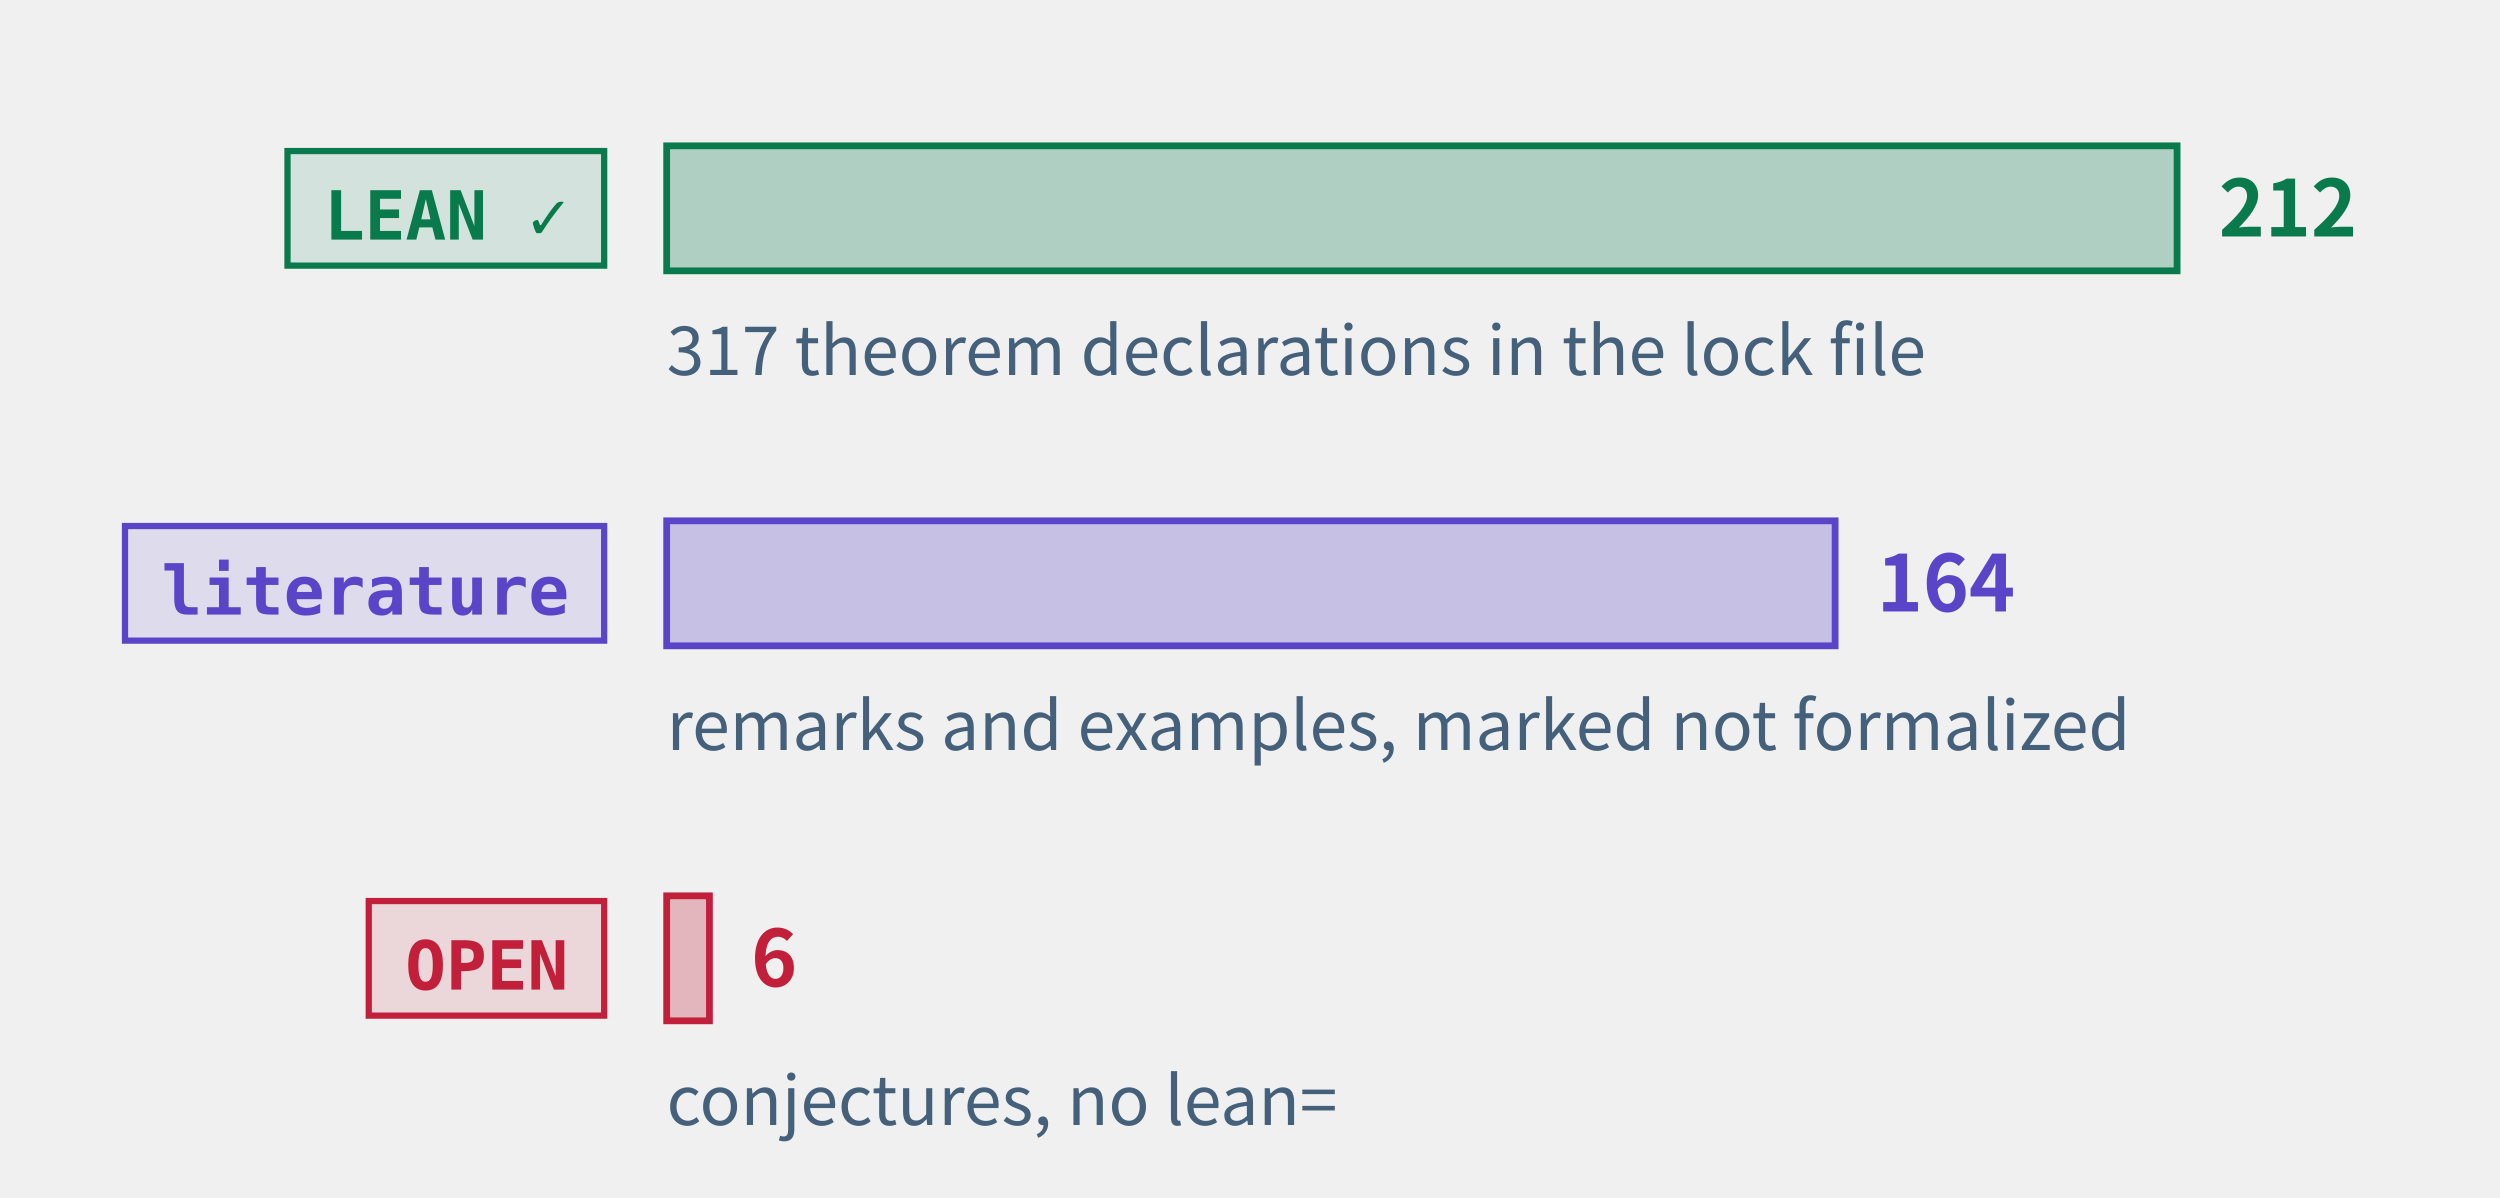
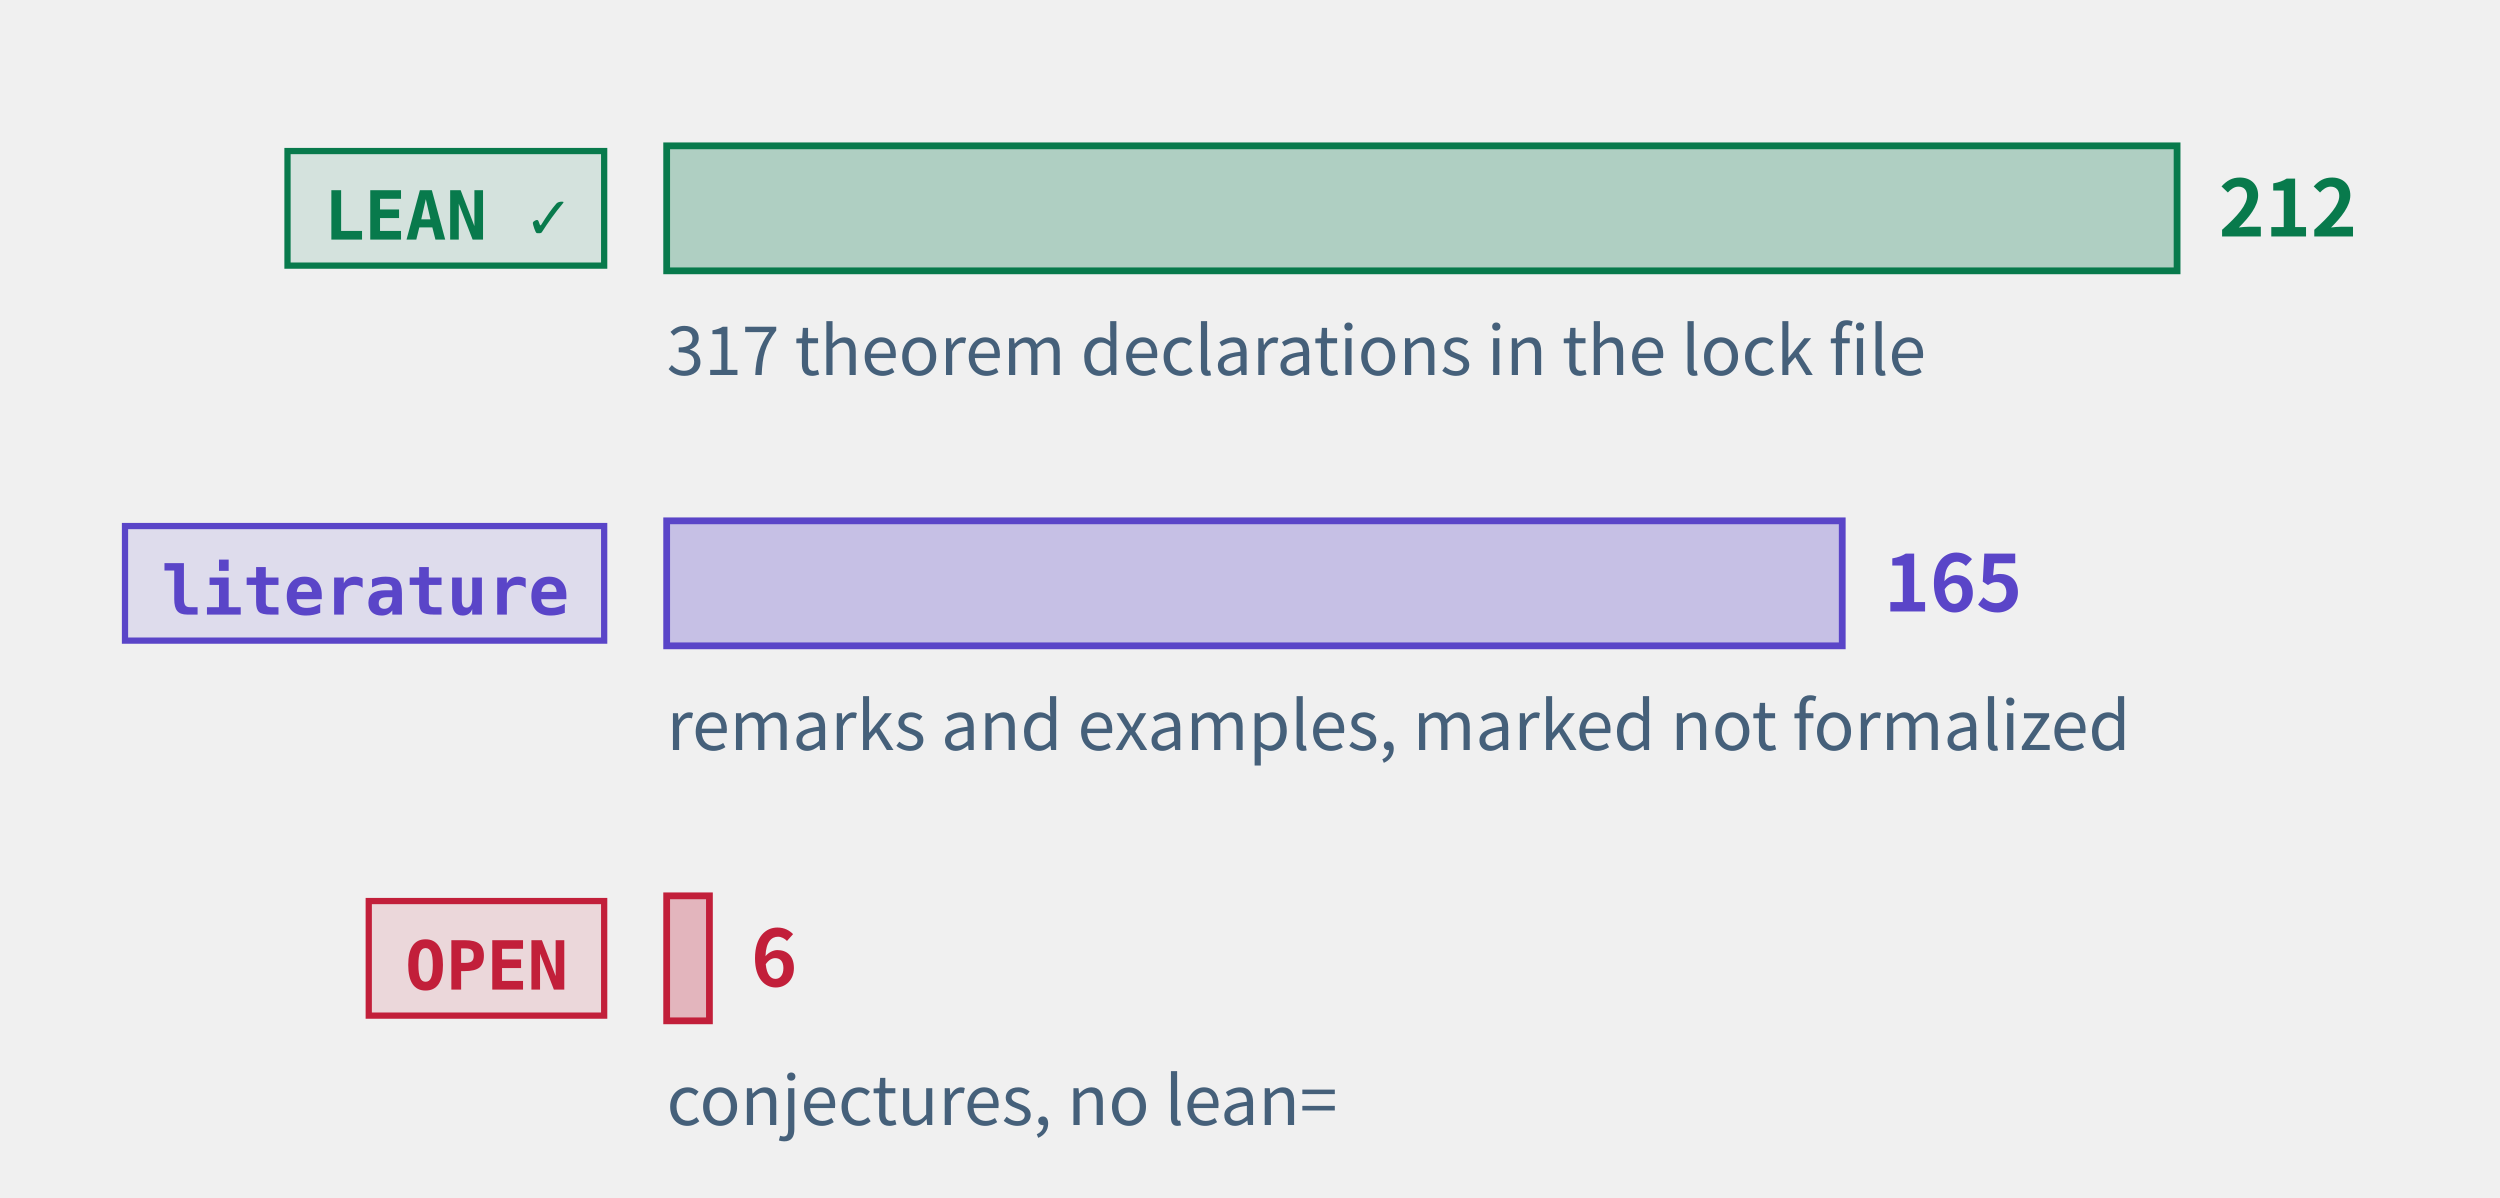
<svg xmlns="http://www.w3.org/2000/svg" class="tr-fig" data-tr-fig="prelude-three-tiers" data-lang="en" viewBox="0 0 480 230" width="480" height="230" font-family="'Noto Sans SC', 'Noto Sans CJK SC', 'Source Sans 3', 'PingFang SC', 'Microsoft YaHei', system-ui, sans-serif" role="img" aria-label="Three bars, each with a tag. The top bar is green, tagged LEAN ✓: the theorems, lemmas, propositions and corollaries with a Lean reference, the longest. The middle bar is violet, tagged “literature”: the remarks and examples marked as literature results. The bottom bar is red, tagged OPEN: the open conjectures, very short. Each bar ends in its count; under the green bar a note gives the number of theorem declarations in the lock file.">
  <style>.ts-ink{stroke:#0b1622}.tf-ink{fill:#0b1622}.ts-dim{stroke:#45607a}.tf-dim{fill:#45607a}.ts-faint{stroke:#9db3c4}.tf-faint{fill:#9db3c4}.ts-edge{stroke:#b9d0dd}.tf-edge{fill:#b9d0dd}.ts-hot{stroke:#5f9bb5}.tf-hot{fill:#5f9bb5}.ts-bg{stroke:#ffffff}.tf-bg{fill:#ffffff}.ts-panel{stroke:#eef5f9}.tf-panel{fill:#eef5f9}.ts-sheet{stroke:#f7fbfd}.tf-sheet{fill:#f7fbfd}.ts-cyan{stroke:#007c8a}.tf-cyan{fill:#007c8a}.ts-magenta{stroke:#b0128f}.tf-magenta{fill:#b0128f}.ts-amber{stroke:#946200}.tf-amber{fill:#946200}.ts-violet{stroke:#5a45c8}.tf-violet{fill:#5a45c8}.ts-ok{stroke:#087a4c}.tf-ok{fill:#087a4c}.ts-warn{stroke:#c21f3a}.tf-warn{fill:#c21f3a}.ts-blue{stroke:#1d5fd0}.tf-blue{fill:#1d5fd0}.ts-orange{stroke:#b85410}.tf-orange{fill:#b85410}.ts-sigma{stroke:#28405a}.tf-sigma{fill:#28405a}@media (prefers-color-scheme:dark){.ts-ink{stroke:#d4efff}.tf-ink{fill:#d4efff}.ts-dim{stroke:#6f8ea5}.tf-dim{fill:#6f8ea5}.ts-faint{stroke:#34506a}.tf-faint{fill:#34506a}.ts-edge{stroke:#143049}.tf-edge{fill:#143049}.ts-hot{stroke:#1f5d7c}.tf-hot{fill:#1f5d7c}.ts-bg{stroke:#03060c}.tf-bg{fill:#03060c}.ts-panel{stroke:#07101b}.tf-panel{fill:#07101b}.ts-sheet{stroke:#050c16}.tf-sheet{fill:#050c16}.ts-cyan{stroke:#19f0ff}.tf-cyan{fill:#19f0ff}.ts-magenta{stroke:#ff2fd0}.tf-magenta{fill:#ff2fd0}.ts-amber{stroke:#ffc83d}.tf-amber{fill:#ffc83d}.ts-violet{stroke:#9d8cff}.tf-violet{fill:#9d8cff}.ts-ok{stroke:#46ffb2}.tf-ok{fill:#46ffb2}.ts-warn{stroke:#ff5064}.tf-warn{fill:#ff5064}.ts-blue{stroke:#2a7bff}.tf-blue{fill:#2a7bff}.ts-orange{stroke:#ff8a3c}.tf-orange{fill:#ff8a3c}.ts-sigma{stroke:#cfe3ff}.tf-sigma{fill:#cfe3ff}}</style>
  <rect x="55.2" y="29" width="60.8" height="22" class="ts-ok tf-ok" stroke-width="1.2" fill-opacity="0.12" />
  <text class="tf-ok tr-fig-mono" x="62.2" y="46" font-size="13" font-family="'JetBrains Mono', 'DejaVu Sans Mono', ui-monospace, Menlo, Consolas, monospace" font-weight="600">LEAN ✓</text>
  <rect x="128" y="28" width="290" height="24" class="ts-ok tf-ok" stroke-width="1.3" fill-opacity="0.28" />
  <text class="tf-ok" x="426" y="45.4" font-size="15" font-weight="600">212</text>
  <rect x="24" y="101" width="92" height="22" class="ts-violet tf-violet" stroke-width="1.2" fill-opacity="0.12" />
  <text class="tf-violet tr-fig-mono" x="31" y="118" font-size="13" font-family="'JetBrains Mono', 'DejaVu Sans Mono', ui-monospace, Menlo, Consolas, monospace" font-weight="600">literature</text>
-   <rect x="128" y="100" width="224.34" height="24" class="ts-violet tf-violet" stroke-width="1.3" fill-opacity="0.28" />
-   <text class="tf-violet" x="360.34" y="117.4" font-size="15" font-weight="600">164</text>
+   <rect x="128" y="100" width="225.71" height="24" class="ts-violet tf-violet" stroke-width="1.3" fill-opacity="0.28" />
+   <text class="tf-violet" x="361.71" y="117.4" font-size="15" font-weight="600">165</text>
  <rect x="70.8" y="173" width="45.2" height="22" class="ts-warn tf-warn" stroke-width="1.2" fill-opacity="0.12" />
  <text class="tf-warn tr-fig-mono" x="77.8" y="190" font-size="13" font-family="'JetBrains Mono', 'DejaVu Sans Mono', ui-monospace, Menlo, Consolas, monospace" font-weight="600">OPEN</text>
  <rect x="128" y="172" width="8.21" height="24" class="ts-warn tf-warn" stroke-width="1.3" fill-opacity="0.28" />
  <text class="tf-warn" x="144.21" y="189.4" font-size="15" font-weight="600">6</text>
  <text class="tf-dim" x="128" y="72" font-size="13">317 theorem declarations in the lock file</text>
  <text class="tf-dim" x="128" y="144" font-size="13">remarks and examples, marked not formalized</text>
  <text class="tf-dim" x="128" y="216" font-size="13">conjectures, no lean=</text>
</svg>
